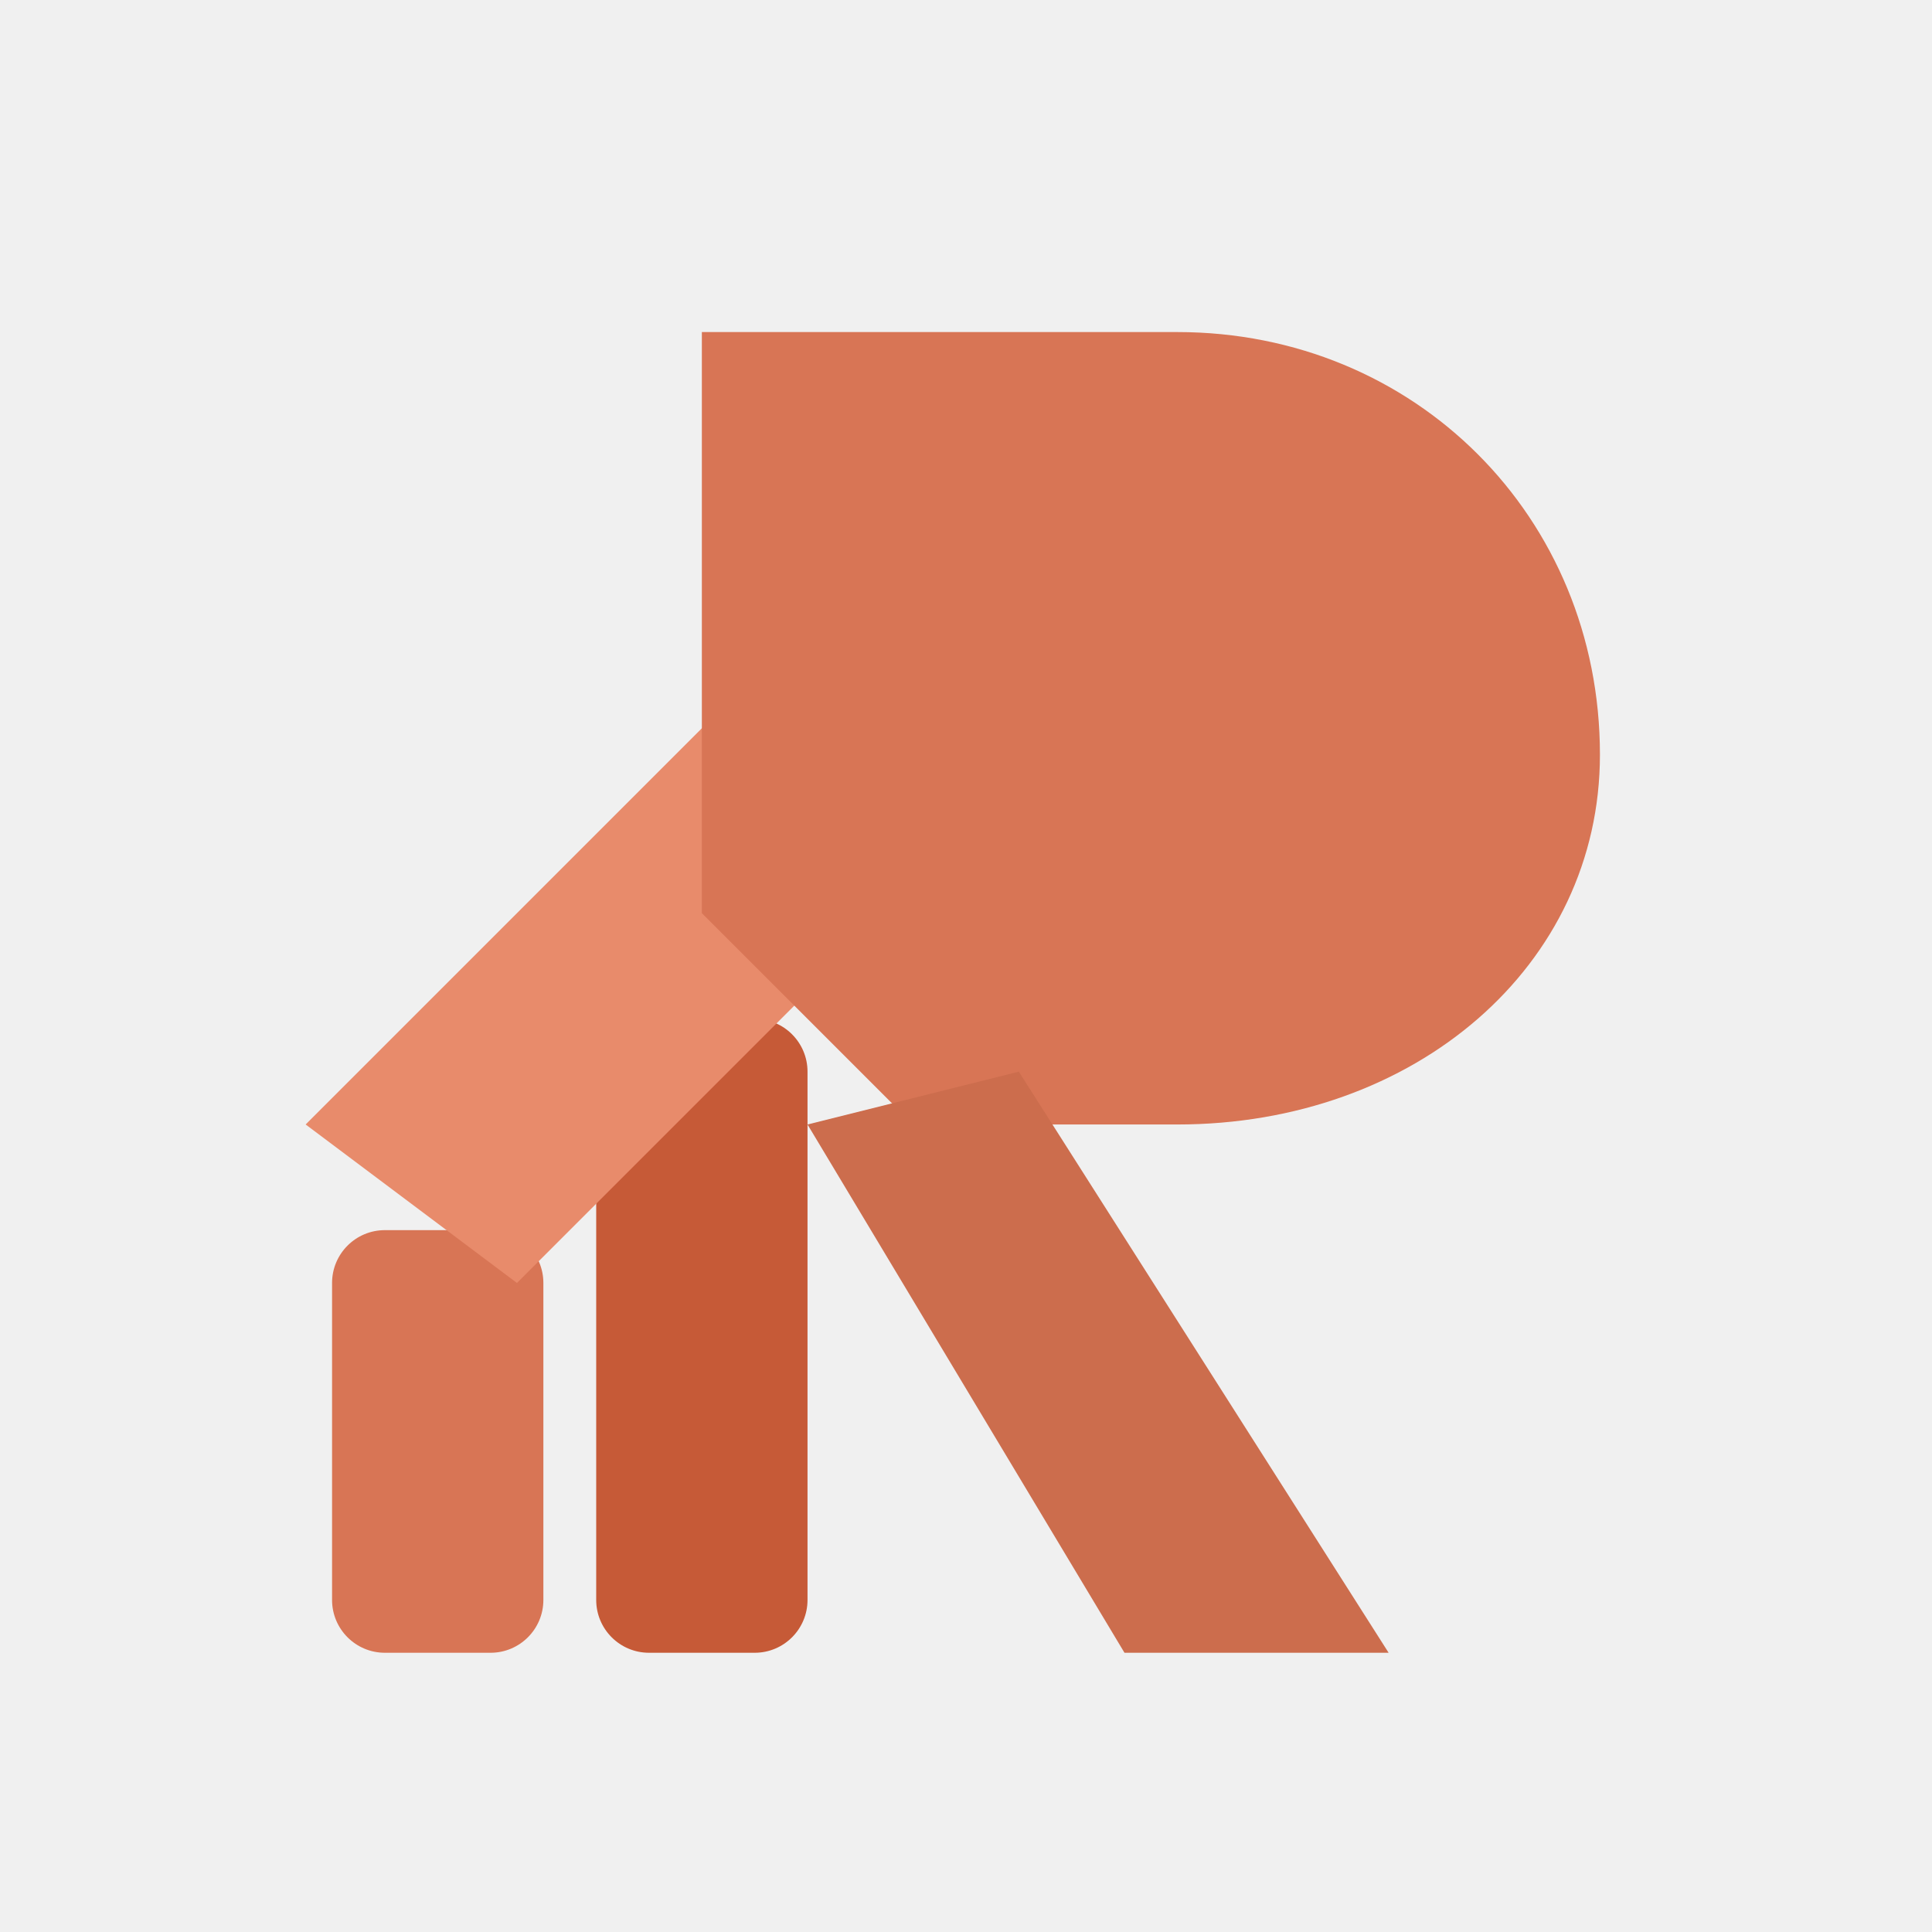
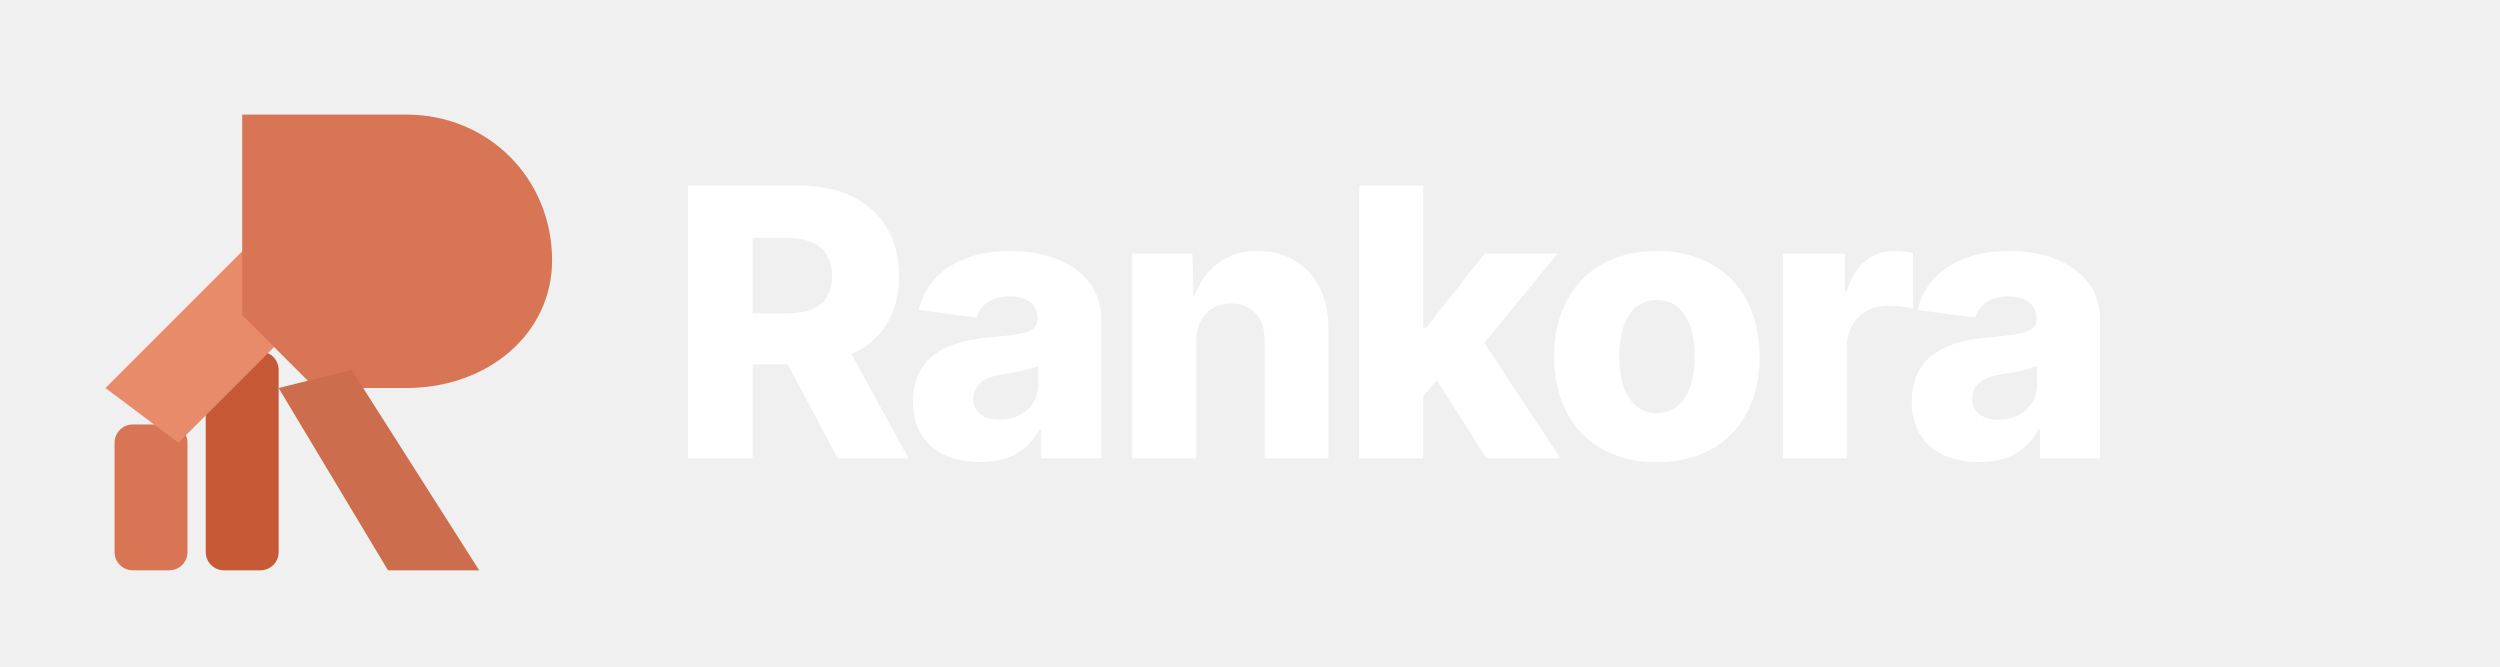
- <svg xmlns="http://www.w3.org/2000/svg" width="64" height="64" viewBox="0 0 64 64" fill="none">
+ <svg xmlns="http://www.w3.org/2000/svg" width="240" height="64" viewBox="0 0 240 64" fill="none">
  <g transform="translate(4, 4) scale(0.875)">
    <rect x="8" y="42" width="8" height="16" rx="2" fill="#D87555" />
    <rect x="18" y="34" width="8" height="24" rx="2" fill="#C65A37" />
    <path d="M7 38L27 18L35 24L15 44Z" fill="#E88B6B" />
    <path d="M22 8H40C49 8 56 15 56 24C56 32 49 38 40 38H30L22 30V8Z" fill="#D87555" />
    <path d="M34 36L48 58H38L26 38Z" fill="#CC6D4D" />
  </g>
+   <text x="64" y="44" fill="#FFFFFF" font-family="Inter, -apple-system, BlinkMacSystemFont, 'Segoe UI', Roboto, sans-serif" font-size="36" font-weight="800" letter-spacing="-0.03em">Rankora</text>
</svg>
